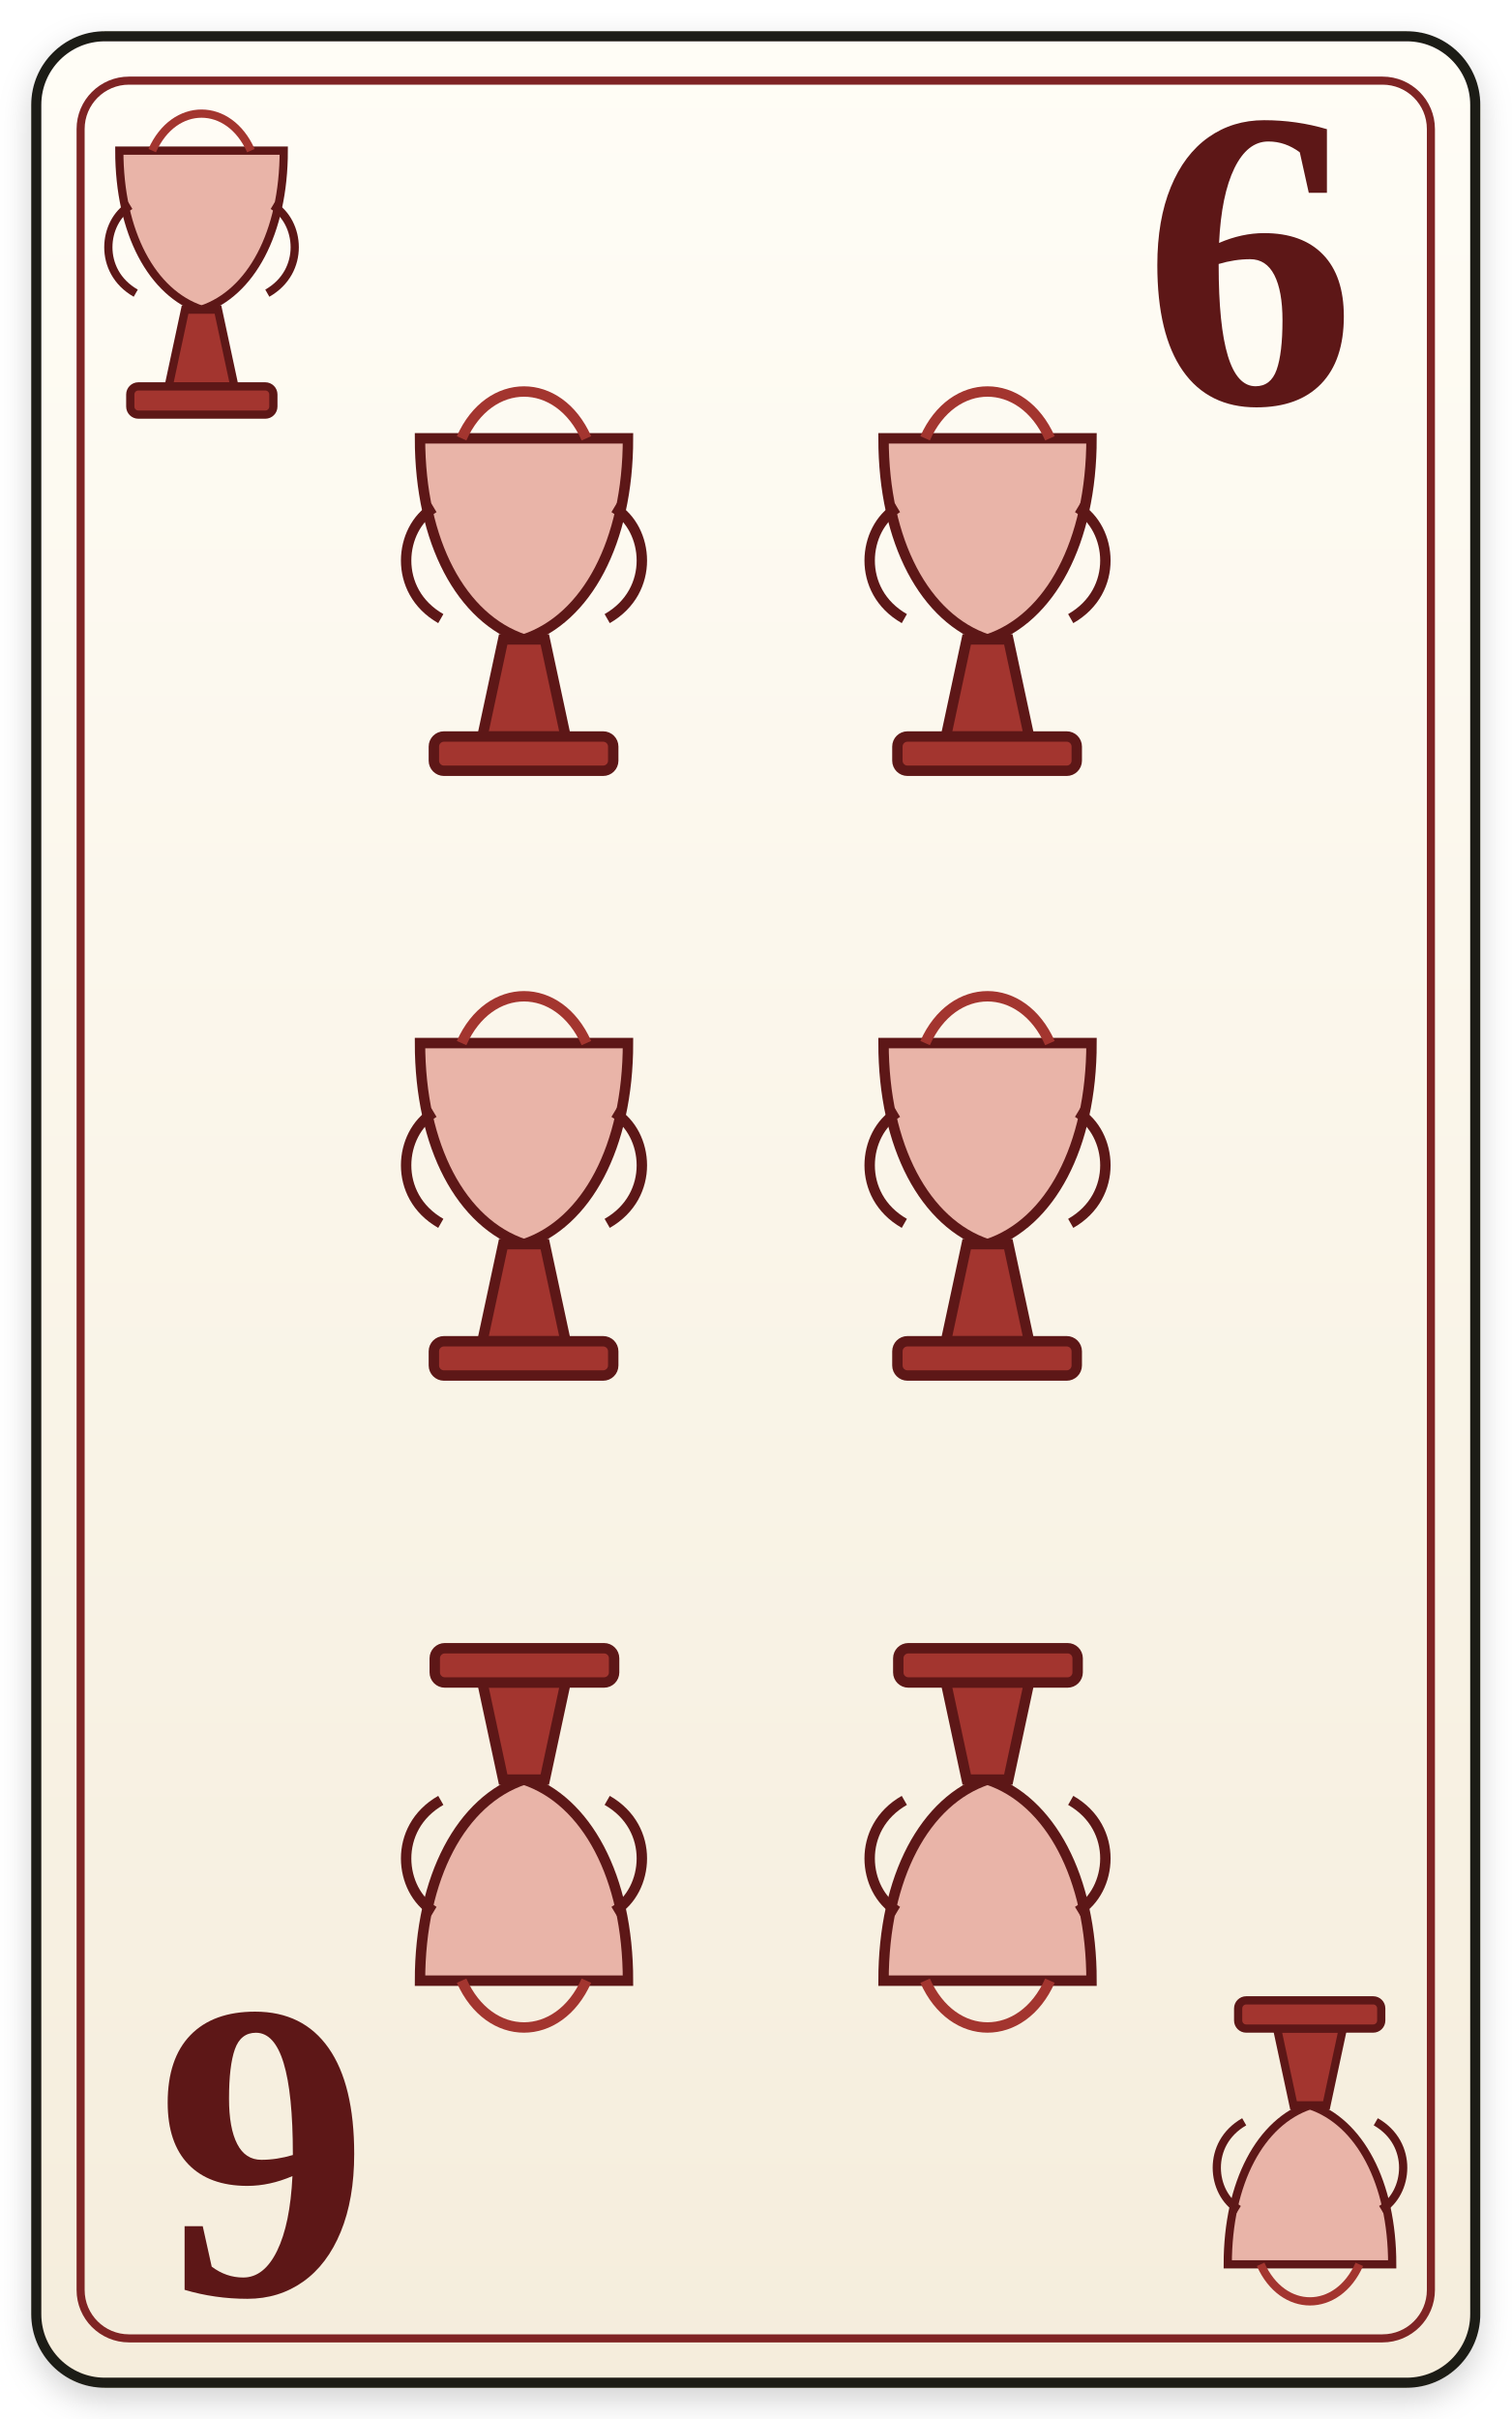
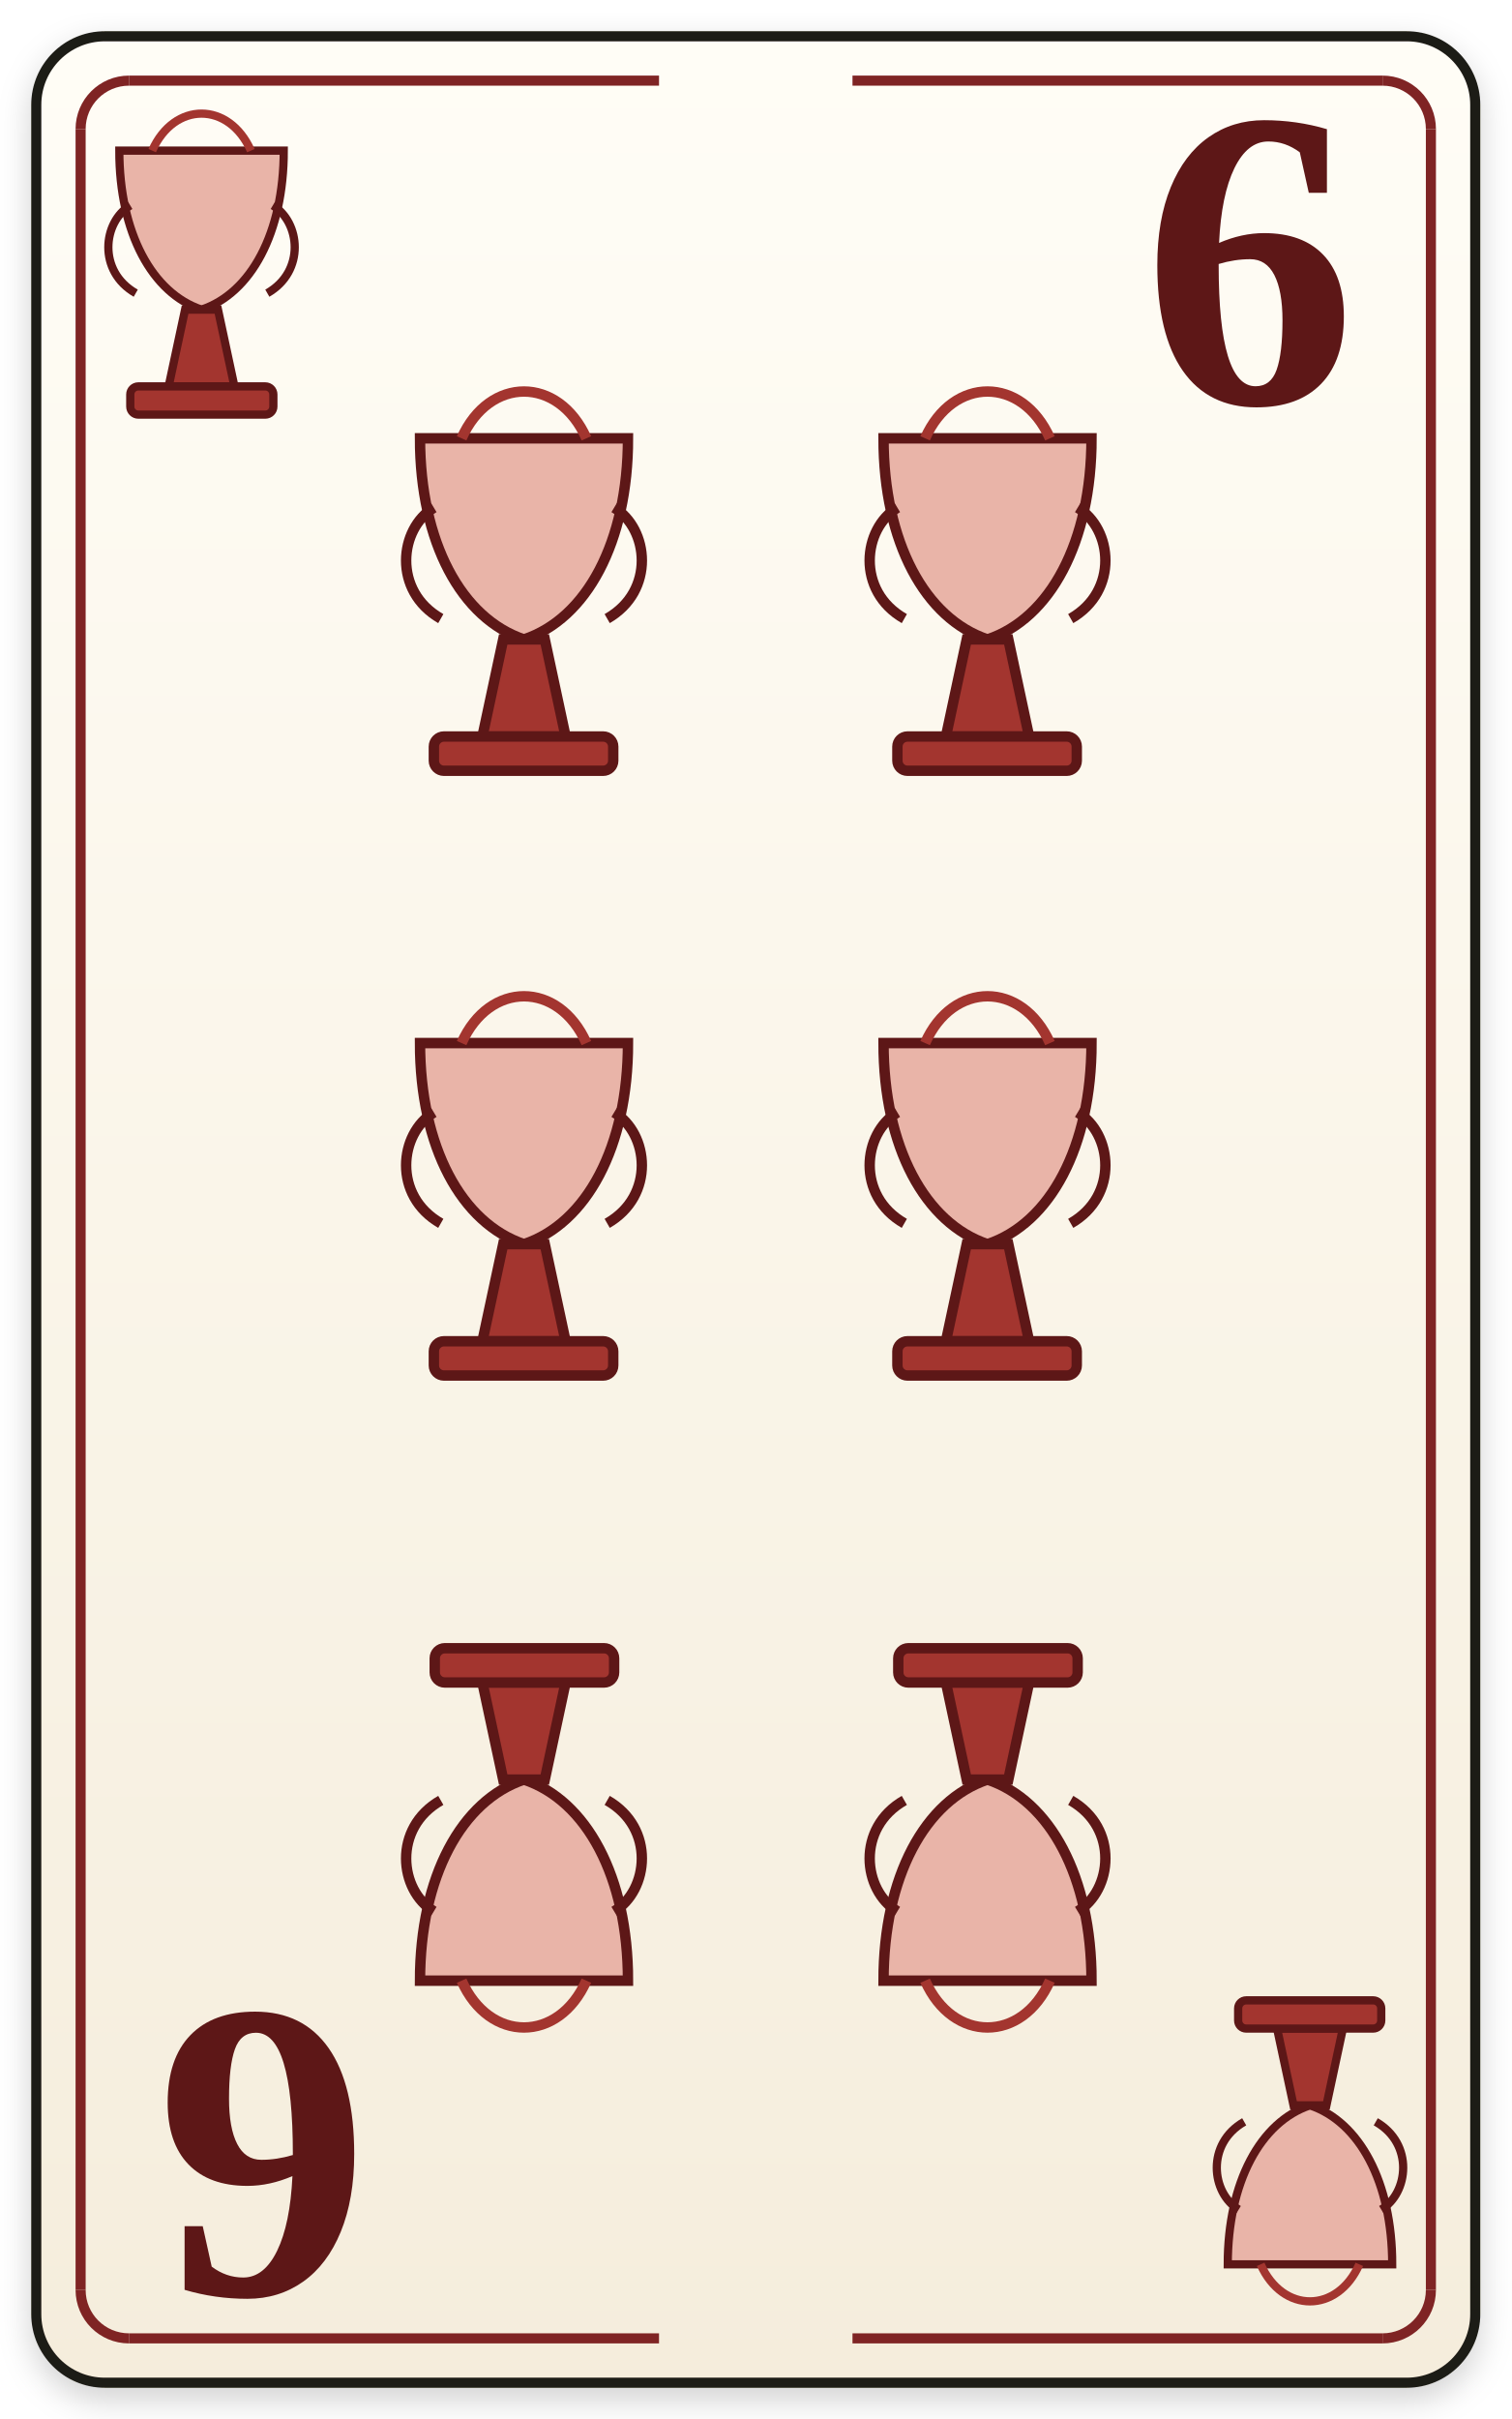
<svg xmlns="http://www.w3.org/2000/svg" width="750" height="1200" viewBox="0 0 750 1200" role="img" aria-labelledby="title desc">
  <defs>
    <linearGradient id="paperGradient" x1="0" y1="0" x2="0" y2="1">
      <stop offset="0%" stop-color="#fffdf6" />
      <stop offset="100%" stop-color="#f5eddc" />
    </linearGradient>
    <filter id="shadow" x="-20%" y="-20%" width="140%" height="140%">
      <feDropShadow dx="0" dy="6" stdDeviation="8" flood-color="#000000" flood-opacity="0.18" />
    </filter>
  </defs>
  <rect x="18" y="18" width="714" height="1164" rx="34" fill="url(#paperGradient)" stroke="#1f1b16" stroke-width="5" filter="url(#shadow)" />
-   <rect x="40" y="40" width="670" height="1120" rx="24" fill="none" stroke="#7f2424" stroke-width="4" />
+   <path d="M 40 64 V 1136" fill="none" stroke="#7f2424" stroke-width="5" />
+   <path d="M 710 64 V 1136" fill="none" stroke="#7f2424" stroke-width="5" />
+   <path d="M 40 64 A 24 24 0 0 1 64 40" fill="none" stroke="#7f2424" stroke-width="5" />
+   <path d="M 686 40 A 24 24 0 0 1 710 64" fill="none" stroke="#7f2424" stroke-width="5" />
+   <path d="M 40 1136 A 24 24 0 0 0 64 1160" fill="none" stroke="#7f2424" stroke-width="5" />
+   <path d="M 686 1160 A 24 24 0 0 0 710 1136" fill="none" stroke="#7f2424" stroke-width="5" />
+   <path d="M 64 40 H 327" fill="none" stroke="#7f2424" stroke-width="5" />
+   <path d="M 423 40 H 686" fill="none" stroke="#7f2424" stroke-width="5" />
+   <path d="M 64 1160 H 327" fill="none" stroke="#7f2424" stroke-width="5" />
+   <path d="M 423 1160 H 686" fill="none" stroke="#7f2424" stroke-width="5" />
  <g transform="translate(100 140) rotate(0)">
    <path d="M -40.8 -65.28 C -40.8 -24.48, -24.48 5.44, 0 13.6 C 24.48 5.44, 40.8 -24.48, 40.8 -65.28 Z" fill="#e9b4a8" stroke="#5d1717" stroke-width="4.08" />
    <path d="M -24.48 -65.28 C -13.6 -89.76, 13.6 -89.76, 24.48 -65.28" fill="none" stroke="#a3352f" stroke-width="4.08" />
    <path d="M -8.16 13.6 L -16.32 51.68 L 16.32 51.68 L 8.16 13.6 Z" fill="#a3352f" stroke="#5d1717" stroke-width="4.08" />
    <rect x="-35.36" y="51.68" width="71" height="14" rx="4" fill="#a3352f" stroke="#5d1717" stroke-width="4.08" />
    <path d="M -35.36 -38.08 C -48.96 -29.92, -51.68 -5.44, -32.64 5.44" fill="none" stroke="#5d1717" stroke-width="4.08" />
    <path d="M 35.36 -38.08 C 48.96 -29.92, 51.68 -5.44, 32.64 5.44" fill="none" stroke="#5d1717" stroke-width="4.08" />
  </g>
  <g transform="translate(750 1198) rotate(180)">
    <g transform="translate(100 140) rotate(0)">
      <path d="M -40.8 -65.28 C -40.8 -24.48, -24.48 5.44, 0 13.6 C 24.48 5.44, 40.8 -24.48, 40.8 -65.28 Z" fill="#e9b4a8" stroke="#5d1717" stroke-width="4.08" />
      <path d="M -24.48 -65.28 C -13.6 -89.76, 13.6 -89.76, 24.48 -65.28" fill="none" stroke="#a3352f" stroke-width="4.08" />
      <path d="M -8.16 13.6 L -16.32 51.68 L 16.32 51.68 L 8.16 13.6 Z" fill="#a3352f" stroke="#5d1717" stroke-width="4.08" />
      <rect x="-35.36" y="51.68" width="71" height="14" rx="4" fill="#a3352f" stroke="#5d1717" stroke-width="4.08" />
      <path d="M -35.36 -38.08 C -48.96 -29.92, -51.68 -5.44, -32.64 5.44" fill="none" stroke="#5d1717" stroke-width="4.08" />
      <path d="M 35.36 -38.08 C 48.96 -29.92, 51.68 -5.44, 32.64 5.44" fill="none" stroke="#5d1717" stroke-width="4.08" />
    </g>
  </g>
  <text x="620" y="200" text-anchor="middle" font-size="212" font-family="Georgia, Times New Roman, serif" font-weight="700" fill="#5d1717">6</text>
  <g transform="translate(130 1000) rotate(180)">
    <text x="0" y="0" text-anchor="middle" font-size="212" font-family="Georgia, Times New Roman, serif" font-weight="700" fill="#5d1717">6</text>
  </g>
  <g transform="translate(260 300) rotate(0)">
    <path d="M -51.6 -82.56 C -51.6 -30.96, -30.96 6.88, 0 17.2 C 30.96 6.88, 51.6 -30.96, 51.6 -82.56 Z" fill="#e9b4a8" stroke="#5d1717" stroke-width="5.16" />
    <path d="M -30.96 -82.56 C -17.2 -113.52, 17.2 -113.52, 30.96 -82.56" fill="none" stroke="#a3352f" stroke-width="5.16" />
    <path d="M -10.32 17.2 L -20.64 65.36 L 20.64 65.36 L 10.32 17.2 Z" fill="#a3352f" stroke="#5d1717" stroke-width="5.16" />
    <rect x="-44.72" y="65.36" width="89" height="17" rx="5" fill="#a3352f" stroke="#5d1717" stroke-width="5.16" />
    <path d="M -44.72 -48.16 C -61.92 -37.84, -65.36 -6.88, -41.28 6.88" fill="none" stroke="#5d1717" stroke-width="5.16" />
    <path d="M 44.72 -48.16 C 61.92 -37.84, 65.36 -6.88, 41.28 6.88" fill="none" stroke="#5d1717" stroke-width="5.16" />
  </g>
  <g transform="translate(490 300) rotate(0)">
    <path d="M -51.6 -82.56 C -51.6 -30.96, -30.96 6.88, 0 17.2 C 30.96 6.88, 51.6 -30.96, 51.6 -82.56 Z" fill="#e9b4a8" stroke="#5d1717" stroke-width="5.16" />
    <path d="M -30.96 -82.56 C -17.2 -113.52, 17.2 -113.52, 30.96 -82.56" fill="none" stroke="#a3352f" stroke-width="5.16" />
    <path d="M -10.32 17.2 L -20.64 65.36 L 20.64 65.36 L 10.32 17.2 Z" fill="#a3352f" stroke="#5d1717" stroke-width="5.16" />
    <rect x="-44.72" y="65.36" width="89" height="17" rx="5" fill="#a3352f" stroke="#5d1717" stroke-width="5.16" />
    <path d="M -44.72 -48.16 C -61.92 -37.84, -65.36 -6.88, -41.28 6.88" fill="none" stroke="#5d1717" stroke-width="5.16" />
    <path d="M 44.72 -48.16 C 61.92 -37.84, 65.36 -6.88, 41.28 6.88" fill="none" stroke="#5d1717" stroke-width="5.16" />
  </g>
  <g transform="translate(260 600) rotate(0)">
    <path d="M -51.6 -82.56 C -51.6 -30.96, -30.96 6.88, 0 17.2 C 30.96 6.88, 51.6 -30.96, 51.6 -82.56 Z" fill="#e9b4a8" stroke="#5d1717" stroke-width="5.16" />
    <path d="M -30.96 -82.56 C -17.2 -113.52, 17.2 -113.52, 30.96 -82.56" fill="none" stroke="#a3352f" stroke-width="5.16" />
    <path d="M -10.32 17.2 L -20.64 65.36 L 20.64 65.36 L 10.32 17.2 Z" fill="#a3352f" stroke="#5d1717" stroke-width="5.16" />
    <rect x="-44.72" y="65.36" width="89" height="17" rx="5" fill="#a3352f" stroke="#5d1717" stroke-width="5.16" />
    <path d="M -44.72 -48.16 C -61.92 -37.84, -65.36 -6.88, -41.28 6.88" fill="none" stroke="#5d1717" stroke-width="5.16" />
    <path d="M 44.72 -48.16 C 61.92 -37.84, 65.36 -6.88, 41.28 6.88" fill="none" stroke="#5d1717" stroke-width="5.16" />
  </g>
  <g transform="translate(490 600) rotate(0)">
    <path d="M -51.6 -82.56 C -51.6 -30.96, -30.96 6.88, 0 17.2 C 30.96 6.88, 51.6 -30.96, 51.6 -82.56 Z" fill="#e9b4a8" stroke="#5d1717" stroke-width="5.16" />
    <path d="M -30.96 -82.56 C -17.2 -113.52, 17.2 -113.52, 30.96 -82.56" fill="none" stroke="#a3352f" stroke-width="5.16" />
    <path d="M -10.32 17.2 L -20.64 65.36 L 20.64 65.36 L 10.32 17.2 Z" fill="#a3352f" stroke="#5d1717" stroke-width="5.16" />
    <rect x="-44.72" y="65.36" width="89" height="17" rx="5" fill="#a3352f" stroke="#5d1717" stroke-width="5.16" />
    <path d="M -44.72 -48.16 C -61.92 -37.84, -65.36 -6.88, -41.28 6.88" fill="none" stroke="#5d1717" stroke-width="5.16" />
    <path d="M 44.72 -48.16 C 61.92 -37.84, 65.36 -6.88, 41.28 6.88" fill="none" stroke="#5d1717" stroke-width="5.16" />
  </g>
  <g transform="translate(260 900) rotate(180)">
    <path d="M -51.6 -82.56 C -51.6 -30.96, -30.96 6.88, 0 17.2 C 30.96 6.88, 51.6 -30.96, 51.6 -82.56 Z" fill="#e9b4a8" stroke="#5d1717" stroke-width="5.16" />
    <path d="M -30.96 -82.56 C -17.2 -113.52, 17.2 -113.52, 30.96 -82.56" fill="none" stroke="#a3352f" stroke-width="5.16" />
    <path d="M -10.32 17.2 L -20.64 65.36 L 20.64 65.36 L 10.32 17.2 Z" fill="#a3352f" stroke="#5d1717" stroke-width="5.16" />
    <rect x="-44.72" y="65.36" width="89" height="17" rx="5" fill="#a3352f" stroke="#5d1717" stroke-width="5.16" />
    <path d="M -44.72 -48.16 C -61.92 -37.84, -65.36 -6.88, -41.28 6.88" fill="none" stroke="#5d1717" stroke-width="5.16" />
    <path d="M 44.72 -48.16 C 61.92 -37.84, 65.36 -6.88, 41.28 6.88" fill="none" stroke="#5d1717" stroke-width="5.16" />
  </g>
  <g transform="translate(490 900) rotate(180)">
    <path d="M -51.6 -82.56 C -51.6 -30.96, -30.96 6.88, 0 17.2 C 30.96 6.88, 51.6 -30.96, 51.6 -82.56 Z" fill="#e9b4a8" stroke="#5d1717" stroke-width="5.16" />
    <path d="M -30.96 -82.56 C -17.2 -113.52, 17.2 -113.52, 30.96 -82.56" fill="none" stroke="#a3352f" stroke-width="5.16" />
    <path d="M -10.32 17.2 L -20.64 65.36 L 20.64 65.36 L 10.32 17.2 Z" fill="#a3352f" stroke="#5d1717" stroke-width="5.16" />
    <rect x="-44.72" y="65.36" width="89" height="17" rx="5" fill="#a3352f" stroke="#5d1717" stroke-width="5.16" />
    <path d="M -44.72 -48.16 C -61.92 -37.84, -65.36 -6.88, -41.28 6.88" fill="none" stroke="#5d1717" stroke-width="5.16" />
    <path d="M 44.72 -48.16 C 61.92 -37.84, 65.36 -6.88, 41.28 6.88" fill="none" stroke="#5d1717" stroke-width="5.16" />
  </g>
</svg>
